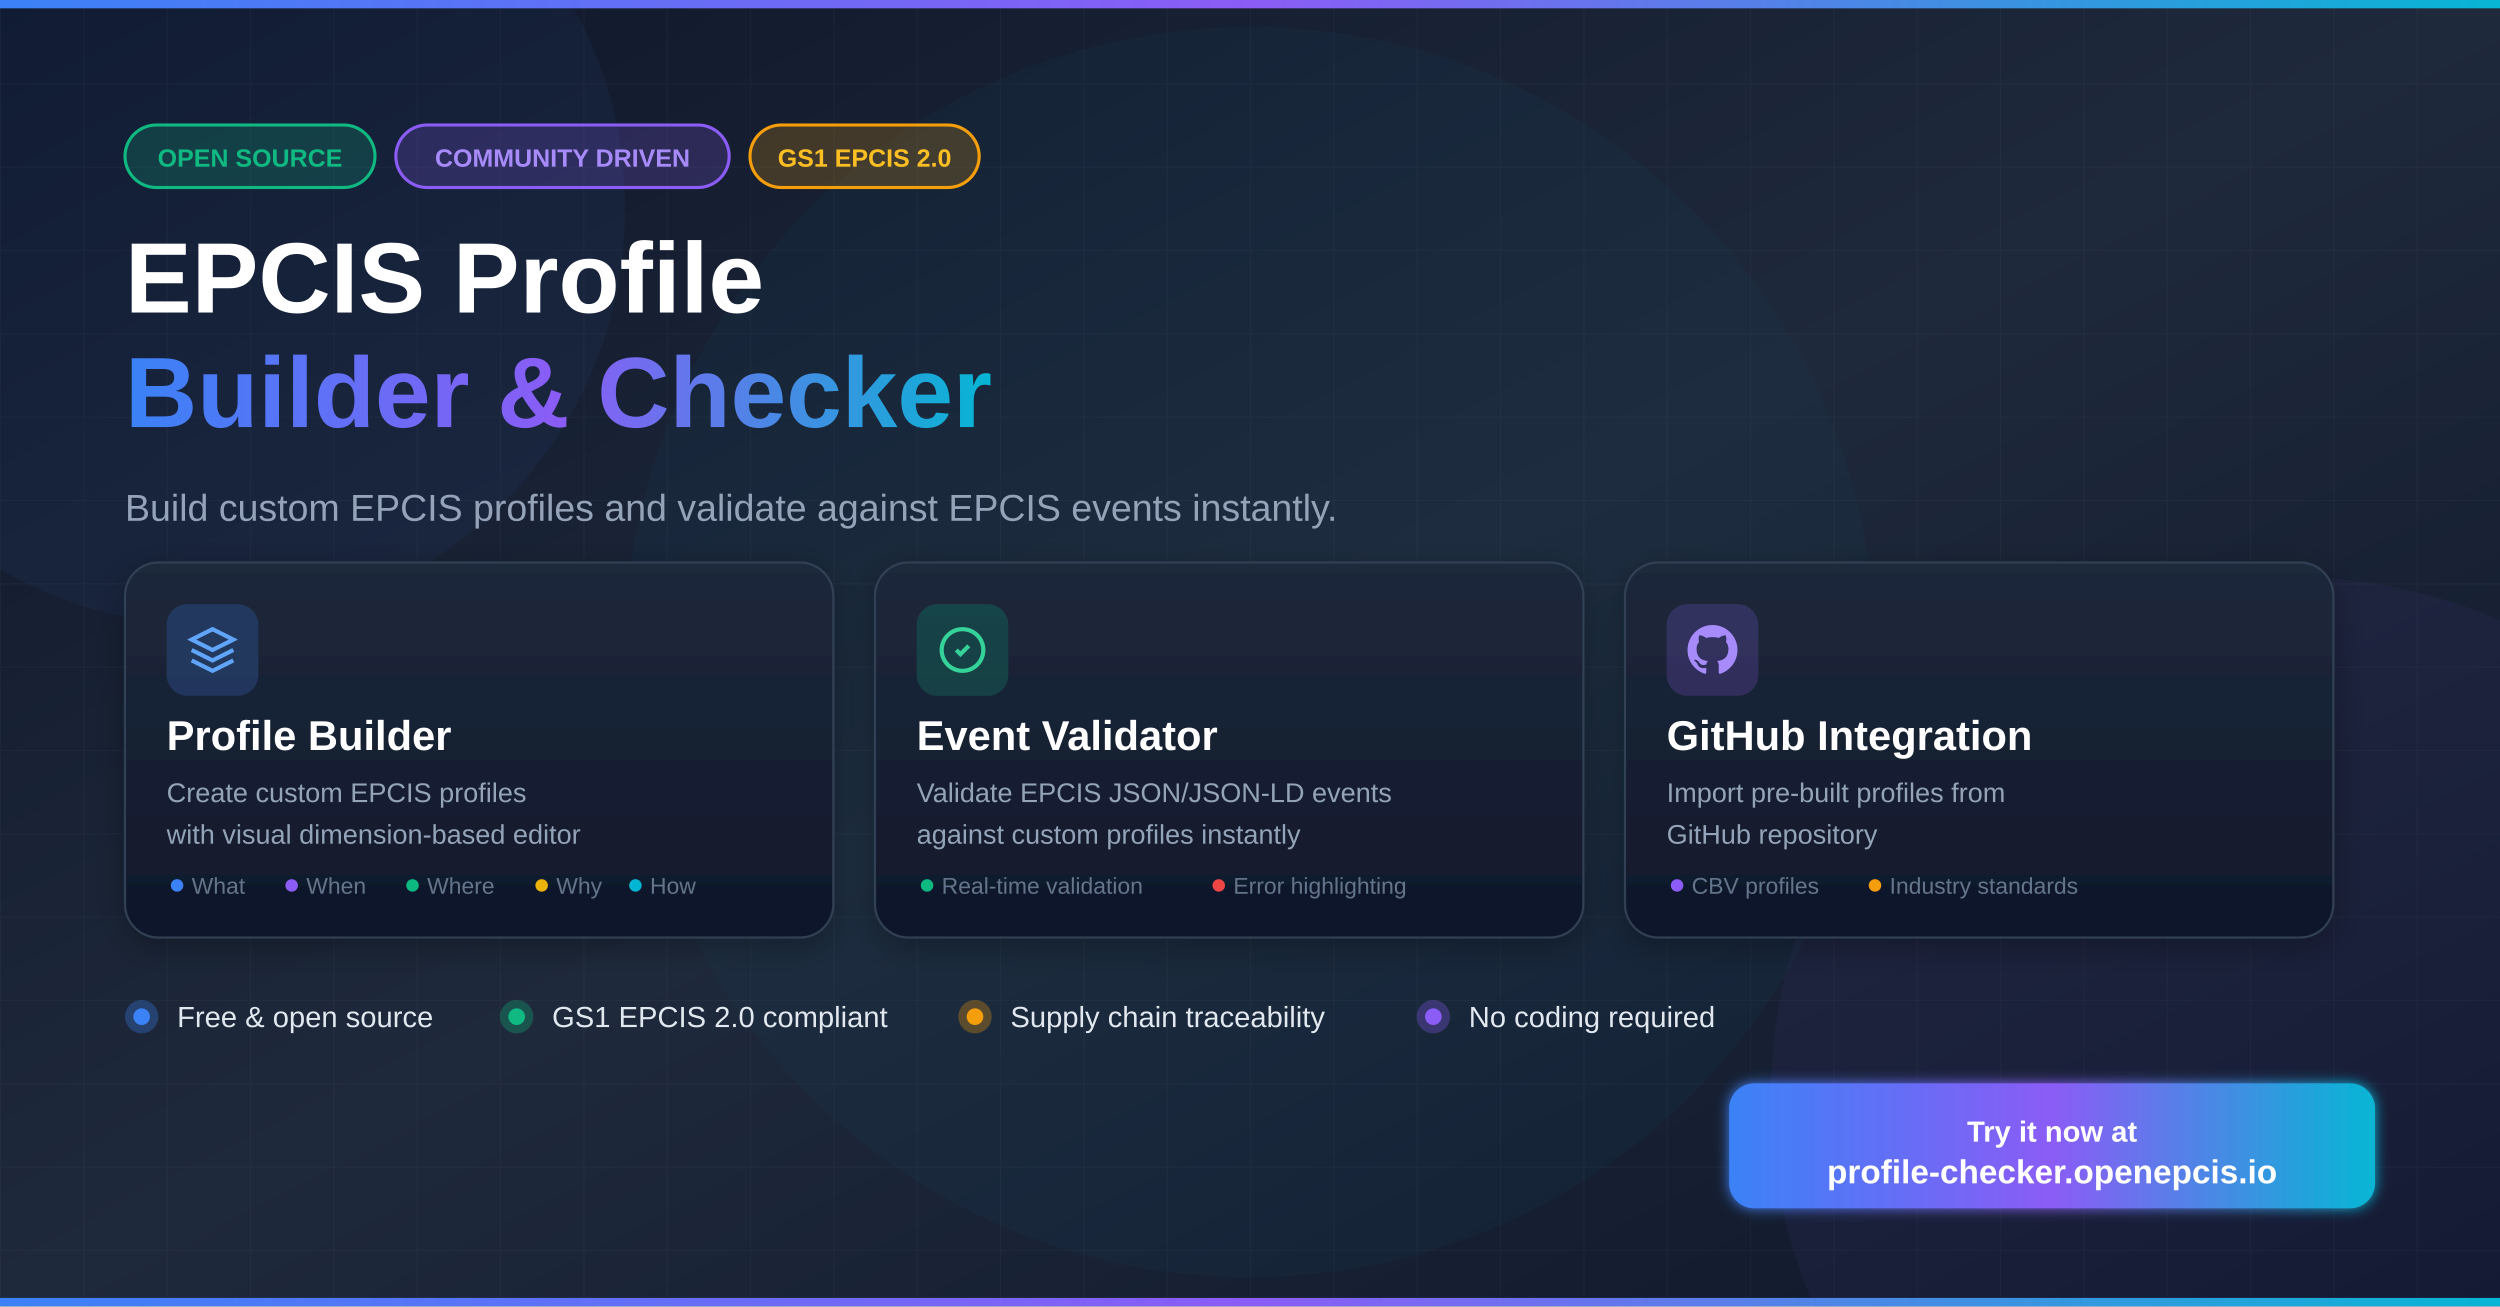
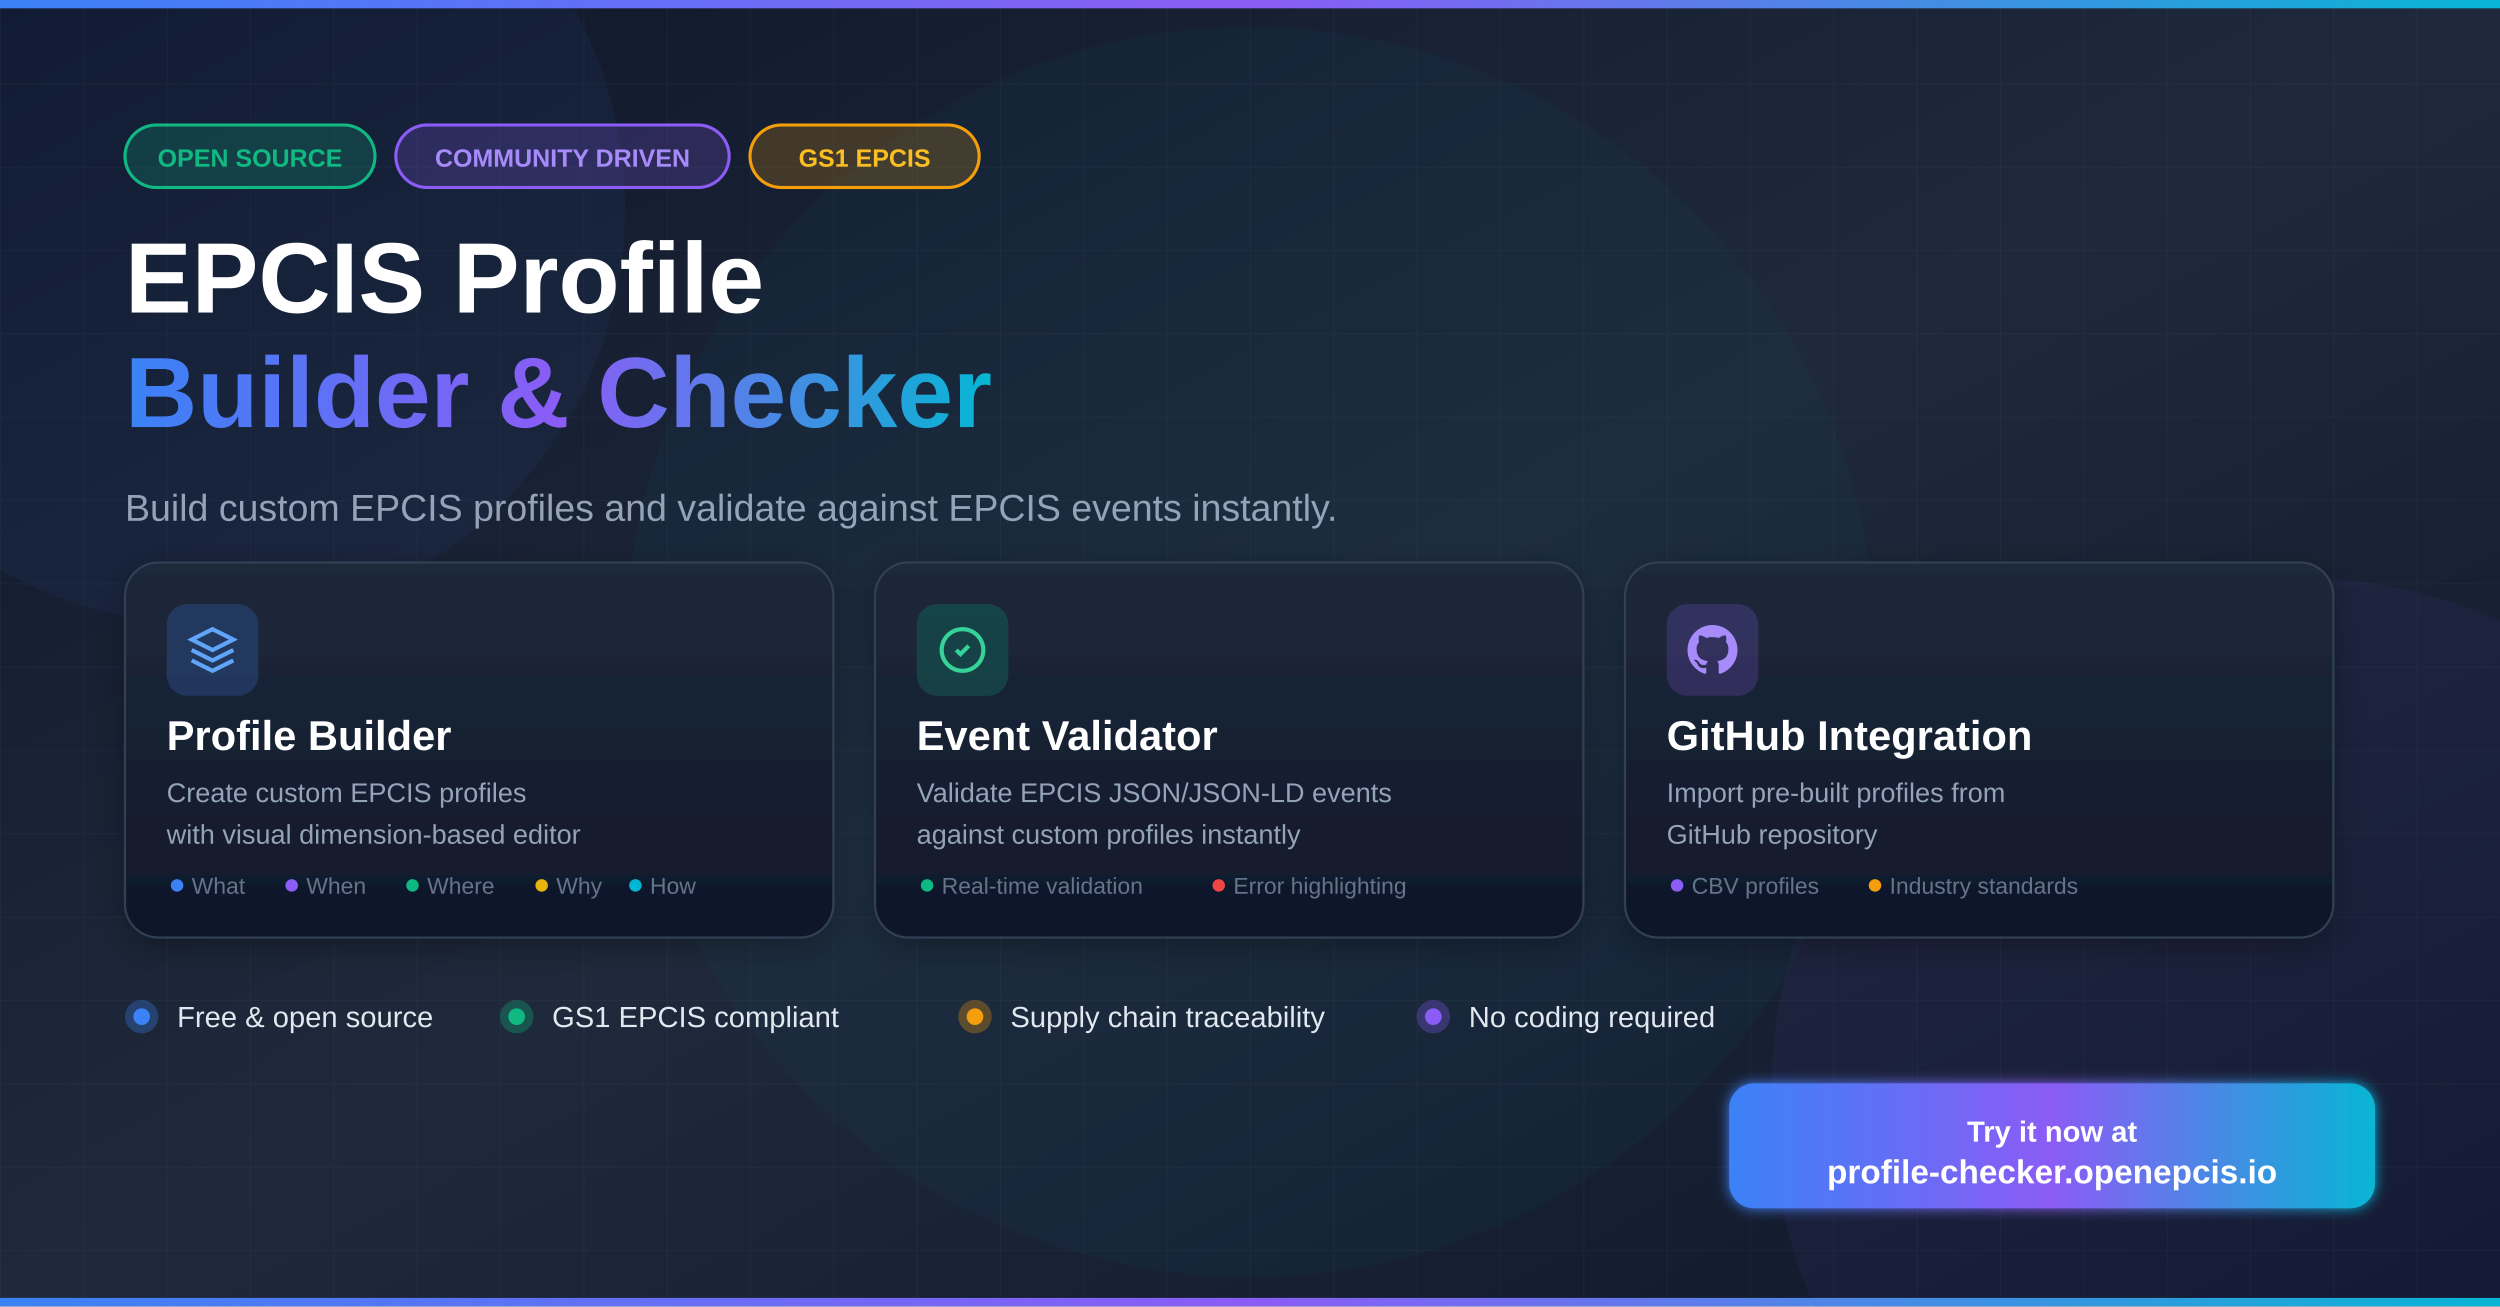
<svg xmlns="http://www.w3.org/2000/svg" viewBox="0 0 1200 627" width="1200" height="627">
  <defs>
    <linearGradient id="bgGradient" x1="0%" y1="0%" x2="100%" y2="100%">
      <stop offset="0%" style="stop-color:#0f172a" />
      <stop offset="50%" style="stop-color:#1e293b" />
      <stop offset="100%" style="stop-color:#0f172a" />
    </linearGradient>
    <linearGradient id="accentGradient" x1="0%" y1="0%" x2="100%" y2="0%">
      <stop offset="0%" style="stop-color:#3b82f6" />
      <stop offset="50%" style="stop-color:#8b5cf6" />
      <stop offset="100%" style="stop-color:#06b6d4" />
    </linearGradient>
    <linearGradient id="cardGradient" x1="0%" y1="0%" x2="0%" y2="100%">
      <stop offset="0%" style="stop-color:#1e293b" />
      <stop offset="100%" style="stop-color:#0f172a" />
    </linearGradient>
    <linearGradient id="greenGradient" x1="0%" y1="0%" x2="100%" y2="0%">
      <stop offset="0%" style="stop-color:#10b981" />
      <stop offset="100%" style="stop-color:#34d399" />
    </linearGradient>
    <linearGradient id="blueGradient" x1="0%" y1="0%" x2="100%" y2="0%">
      <stop offset="0%" style="stop-color:#3b82f6" />
      <stop offset="100%" style="stop-color:#60a5fa" />
    </linearGradient>
    <linearGradient id="purpleGradient" x1="0%" y1="0%" x2="100%" y2="0%">
      <stop offset="0%" style="stop-color:#8b5cf6" />
      <stop offset="100%" style="stop-color:#a78bfa" />
    </linearGradient>
    <filter id="glow" x="-50%" y="-50%" width="200%" height="200%">
      <feGaussianBlur stdDeviation="3" result="coloredBlur" />
      <feMerge>
        <feMergeNode in="coloredBlur" />
        <feMergeNode in="SourceGraphic" />
      </feMerge>
    </filter>
    <filter id="shadow" x="-20%" y="-20%" width="140%" height="140%">
      <feDropShadow dx="0" dy="4" stdDeviation="8" flood-color="#000" flood-opacity="0.3" />
    </filter>
  </defs>
  <rect width="1200" height="627" fill="url(#bgGradient)" />
  <g opacity="0.03">
    <pattern id="grid" width="40" height="40" patternUnits="userSpaceOnUse">
      <path d="M 40 0 L 0 0 0 40" fill="none" stroke="white" stroke-width="1" />
    </pattern>
    <rect width="1200" height="627" fill="url(#grid)" />
  </g>
  <circle cx="100" cy="100" r="200" fill="#3b82f6" opacity="0.05" />
  <circle cx="1100" cy="527" r="250" fill="#8b5cf6" opacity="0.05" />
  <circle cx="600" cy="313" r="300" fill="#06b6d4" opacity="0.03" />
  <rect x="0" y="0" width="1200" height="4" fill="url(#accentGradient)" />
  <g transform="translate(60, 50)">
    <g transform="translate(00, 10)">
      <rect x="0" y="0" width="120" height="30" rx="15" fill="#10b981" opacity="0.2" />
      <rect x="0" y="0" width="120" height="30" rx="15" fill="none" stroke="#10b981" stroke-width="1.5" />
      <text x="60" y="20" font-family="Arial, sans-serif" font-size="12" font-weight="600" fill="#10b981" text-anchor="middle">OPEN SOURCE</text>
    </g>
    <g transform="translate(130, 10)">
      <rect x="0" y="0" width="160" height="30" rx="15" fill="#8b5cf6" opacity="0.2" />
      <rect x="0" y="0" width="160" height="30" rx="15" fill="none" stroke="#8b5cf6" stroke-width="1.5" />
      <text x="80" y="20" font-family="Arial, sans-serif" font-size="12" font-weight="600" fill="#a78bfa" text-anchor="middle">COMMUNITY DRIVEN</text>
    </g>
    <g transform="translate(300, 10)">
      <rect x="0" y="0" width="110" height="30" rx="15" fill="#f59e0b" opacity="0.2" />
      <rect x="0" y="0" width="110" height="30" rx="15" fill="none" stroke="#f59e0b" stroke-width="1.5" />
-       <text x="55" y="20" font-family="Arial, sans-serif" font-size="12" font-weight="600" fill="#fbbf24" text-anchor="middle">GS1 EPCIS 2.0</text>
+       <text x="55" y="20" font-family="Arial, sans-serif" font-size="12" font-weight="600" fill="#fbbf24" text-anchor="middle">GS1 EPCIS</text>
    </g>
  </g>
  <g transform="translate(60, 150)">
    <text x="0" y="0" font-family="Arial, sans-serif" font-size="48" font-weight="bold" fill="white">EPCIS Profile</text>
    <text x="0" y="55" font-family="Arial, sans-serif" font-size="48" font-weight="bold" fill="url(#accentGradient)">Builder &amp; Checker</text>
    <text x="0" y="100" font-family="Arial, sans-serif" font-size="18" fill="#94a3b8">Build custom EPCIS profiles and validate against EPCIS events instantly.</text>
  </g>
  <g transform="translate(60, 270)">
    <g filter="url(#shadow)">
      <rect x="0" y="0" width="340" height="180" rx="16" fill="url(#cardGradient)" stroke="#334155" stroke-width="1" />
      <g transform="translate(20, 20)">
        <rect width="44" height="44" rx="10" fill="#3b82f6" opacity="0.2" />
        <svg x="10" y="10" width="24" height="24" viewBox="0 0 24 24" fill="none" stroke="#60a5fa" stroke-width="2">
          <path d="M12 2L2 7l10 5 10-5-10-5zM2 17l10 5 10-5M2 12l10 5 10-5" />
        </svg>
      </g>
      <text x="20" y="90" font-family="Arial, sans-serif" font-size="20" font-weight="bold" fill="white">Profile Builder</text>
      <text x="20" y="115" font-family="Arial, sans-serif" font-size="13" fill="#94a3b8">Create custom EPCIS profiles</text>
      <text x="20" y="135" font-family="Arial, sans-serif" font-size="13" fill="#94a3b8">with visual dimension-based editor</text>
      <g transform="translate(20, 150)">
        <circle cx="5" cy="5" r="3" fill="#3b82f6" />
        <text x="12" y="9" font-family="Arial, sans-serif" font-size="11" fill="#64748b">What</text>
        <circle cx="60" cy="5" r="3" fill="#8b5cf6" />
        <text x="67" y="9" font-family="Arial, sans-serif" font-size="11" fill="#64748b">When</text>
        <circle cx="118" cy="5" r="3" fill="#10b981" />
        <text x="125" y="9" font-family="Arial, sans-serif" font-size="11" fill="#64748b">Where</text>
        <circle cx="180" cy="5" r="3" fill="#eab308" />
        <text x="187" y="9" font-family="Arial, sans-serif" font-size="11" fill="#64748b">Why</text>
        <circle cx="225" cy="5" r="3" fill="#06b6d4" />
        <text x="232" y="9" font-family="Arial, sans-serif" font-size="11" fill="#64748b">How</text>
      </g>
    </g>
    <g transform="translate(360, 0)" filter="url(#shadow)">
      <rect x="0" y="0" width="340" height="180" rx="16" fill="url(#cardGradient)" stroke="#334155" stroke-width="1" />
      <g transform="translate(20, 20)">
        <rect width="44" height="44" rx="10" fill="#10b981" opacity="0.2" />
        <svg x="10" y="10" width="24" height="24" viewBox="0 0 24 24" fill="none" stroke="#34d399" stroke-width="2">
          <path d="M9 12l2 2 4-4" />
          <circle cx="12" cy="12" r="10" />
        </svg>
      </g>
      <text x="20" y="90" font-family="Arial, sans-serif" font-size="20" font-weight="bold" fill="white">Event Validator</text>
      <text x="20" y="115" font-family="Arial, sans-serif" font-size="13" fill="#94a3b8">Validate EPCIS JSON/JSON-LD events</text>
      <text x="20" y="135" font-family="Arial, sans-serif" font-size="13" fill="#94a3b8">against custom profiles instantly</text>
      <g transform="translate(20, 150)">
        <circle cx="5" cy="5" r="3" fill="#10b981" />
        <text x="12" y="9" font-family="Arial, sans-serif" font-size="11" fill="#64748b">Real-time validation</text>
        <circle cx="145" cy="5" r="3" fill="#ef4444" />
        <text x="152" y="9" font-family="Arial, sans-serif" font-size="11" fill="#64748b">Error highlighting</text>
      </g>
    </g>
    <g transform="translate(720, 0)" filter="url(#shadow)">
      <rect x="0" y="0" width="340" height="180" rx="16" fill="url(#cardGradient)" stroke="#334155" stroke-width="1" />
      <g transform="translate(20, 20)">
        <rect width="44" height="44" rx="10" fill="#8b5cf6" opacity="0.2" />
        <svg x="10" y="10" width="24" height="24" viewBox="0 0 24 24" fill="#a78bfa">
          <path d="M12 0c-6.626 0-12 5.373-12 12 0 5.302 3.438 9.8 8.207 11.387.599.111.793-.261.793-.577v-2.234c-3.338.726-4.033-1.416-4.033-1.416-.546-1.387-1.333-1.756-1.333-1.756-1.089-.745.083-.729.083-.729 1.205.084 1.839 1.237 1.839 1.237 1.07 1.834 2.807 1.304 3.492.997.107-.775.418-1.305.762-1.604-2.665-.305-5.467-1.334-5.467-5.931 0-1.311.469-2.381 1.236-3.221-.124-.303-.535-1.524.117-3.176 0 0 1.008-.322 3.301 1.23.957-.266 1.983-.399 3.003-.404 1.02.005 2.047.138 3.006.404 2.291-1.552 3.297-1.23 3.297-1.23.653 1.653.242 2.874.118 3.176.77.84 1.235 1.911 1.235 3.221 0 4.609-2.807 5.624-5.479 5.921.43.372.823 1.102.823 2.222v3.293c0 .319.192.694.801.576 4.765-1.589 8.199-6.086 8.199-11.386 0-6.627-5.373-12-12-12z" />
        </svg>
      </g>
      <text x="20" y="90" font-family="Arial, sans-serif" font-size="20" font-weight="bold" fill="white">GitHub Integration</text>
      <text x="20" y="115" font-family="Arial, sans-serif" font-size="13" fill="#94a3b8">Import pre-built profiles from</text>
      <text x="20" y="135" font-family="Arial, sans-serif" font-size="13" fill="#94a3b8">GitHub repository</text>
      <g transform="translate(20, 150)">
        <circle cx="5" cy="5" r="3" fill="#8b5cf6" />
        <text x="12" y="9" font-family="Arial, sans-serif" font-size="11" fill="#64748b">CBV profiles</text>
        <circle cx="100" cy="5" r="3" fill="#f59e0b" />
        <text x="107" y="9" font-family="Arial, sans-serif" font-size="11" fill="#64748b">Industry standards</text>
      </g>
    </g>
  </g>
  <g transform="translate(60, 480)">
    <g>
      <g transform="translate(0, 0)">
        <circle cx="8" cy="8" r="8" fill="#3b82f6" opacity="0.3" />
        <circle cx="8" cy="8" r="4" fill="#3b82f6" />
        <text x="25" y="13" font-family="Arial, sans-serif" font-size="14" fill="#e2e8f0">Free &amp; open source</text>
        <g transform="translate(180, 0)">
          <circle cx="8" cy="8" r="8" fill="#10b981" opacity="0.3" />
          <circle cx="8" cy="8" r="4" fill="#10b981" />
-           <text x="25" y="13" font-family="Arial, sans-serif" font-size="14" fill="#e2e8f0">GS1 EPCIS 2.0 compliant</text>
+           <text x="25" y="13" font-family="Arial, sans-serif" font-size="14" fill="#e2e8f0">GS1 EPCIS compliant</text>
        </g>
        <g transform="translate(400, 0)">
          <circle cx="8" cy="8" r="8" fill="#f59e0b" opacity="0.3" />
          <circle cx="8" cy="8" r="4" fill="#f59e0b" />
          <text x="25" y="13" font-family="Arial, sans-serif" font-size="14" fill="#e2e8f0">Supply chain traceability</text>
        </g>
        <g transform="translate(620, 0)">
          <circle cx="8" cy="8" r="8" fill="#8b5cf6" opacity="0.3" />
          <circle cx="8" cy="8" r="4" fill="#8b5cf6" />
          <text x="25" y="13" font-family="Arial, sans-serif" font-size="14" fill="#e2e8f0">No coding required</text>
        </g>
      </g>
    </g>
  </g>
  <g transform="translate(830, 520)">
    <rect x="0" y="0" width="310" height="60" rx="12" fill="url(#accentGradient)" filter="url(#glow)" />
    <text x="155" y="28" font-family="Arial, sans-serif" font-size="14" font-weight="bold" fill="white" text-anchor="middle">Try it now at</text>
    <text x="155" y="48" font-family="Arial, sans-serif" font-size="16" font-weight="bold" fill="white" text-anchor="middle">profile-checker.openepcis.io</text>
  </g>
  <rect x="0" y="623" width="1200" height="4" fill="url(#accentGradient)" />
</svg>
